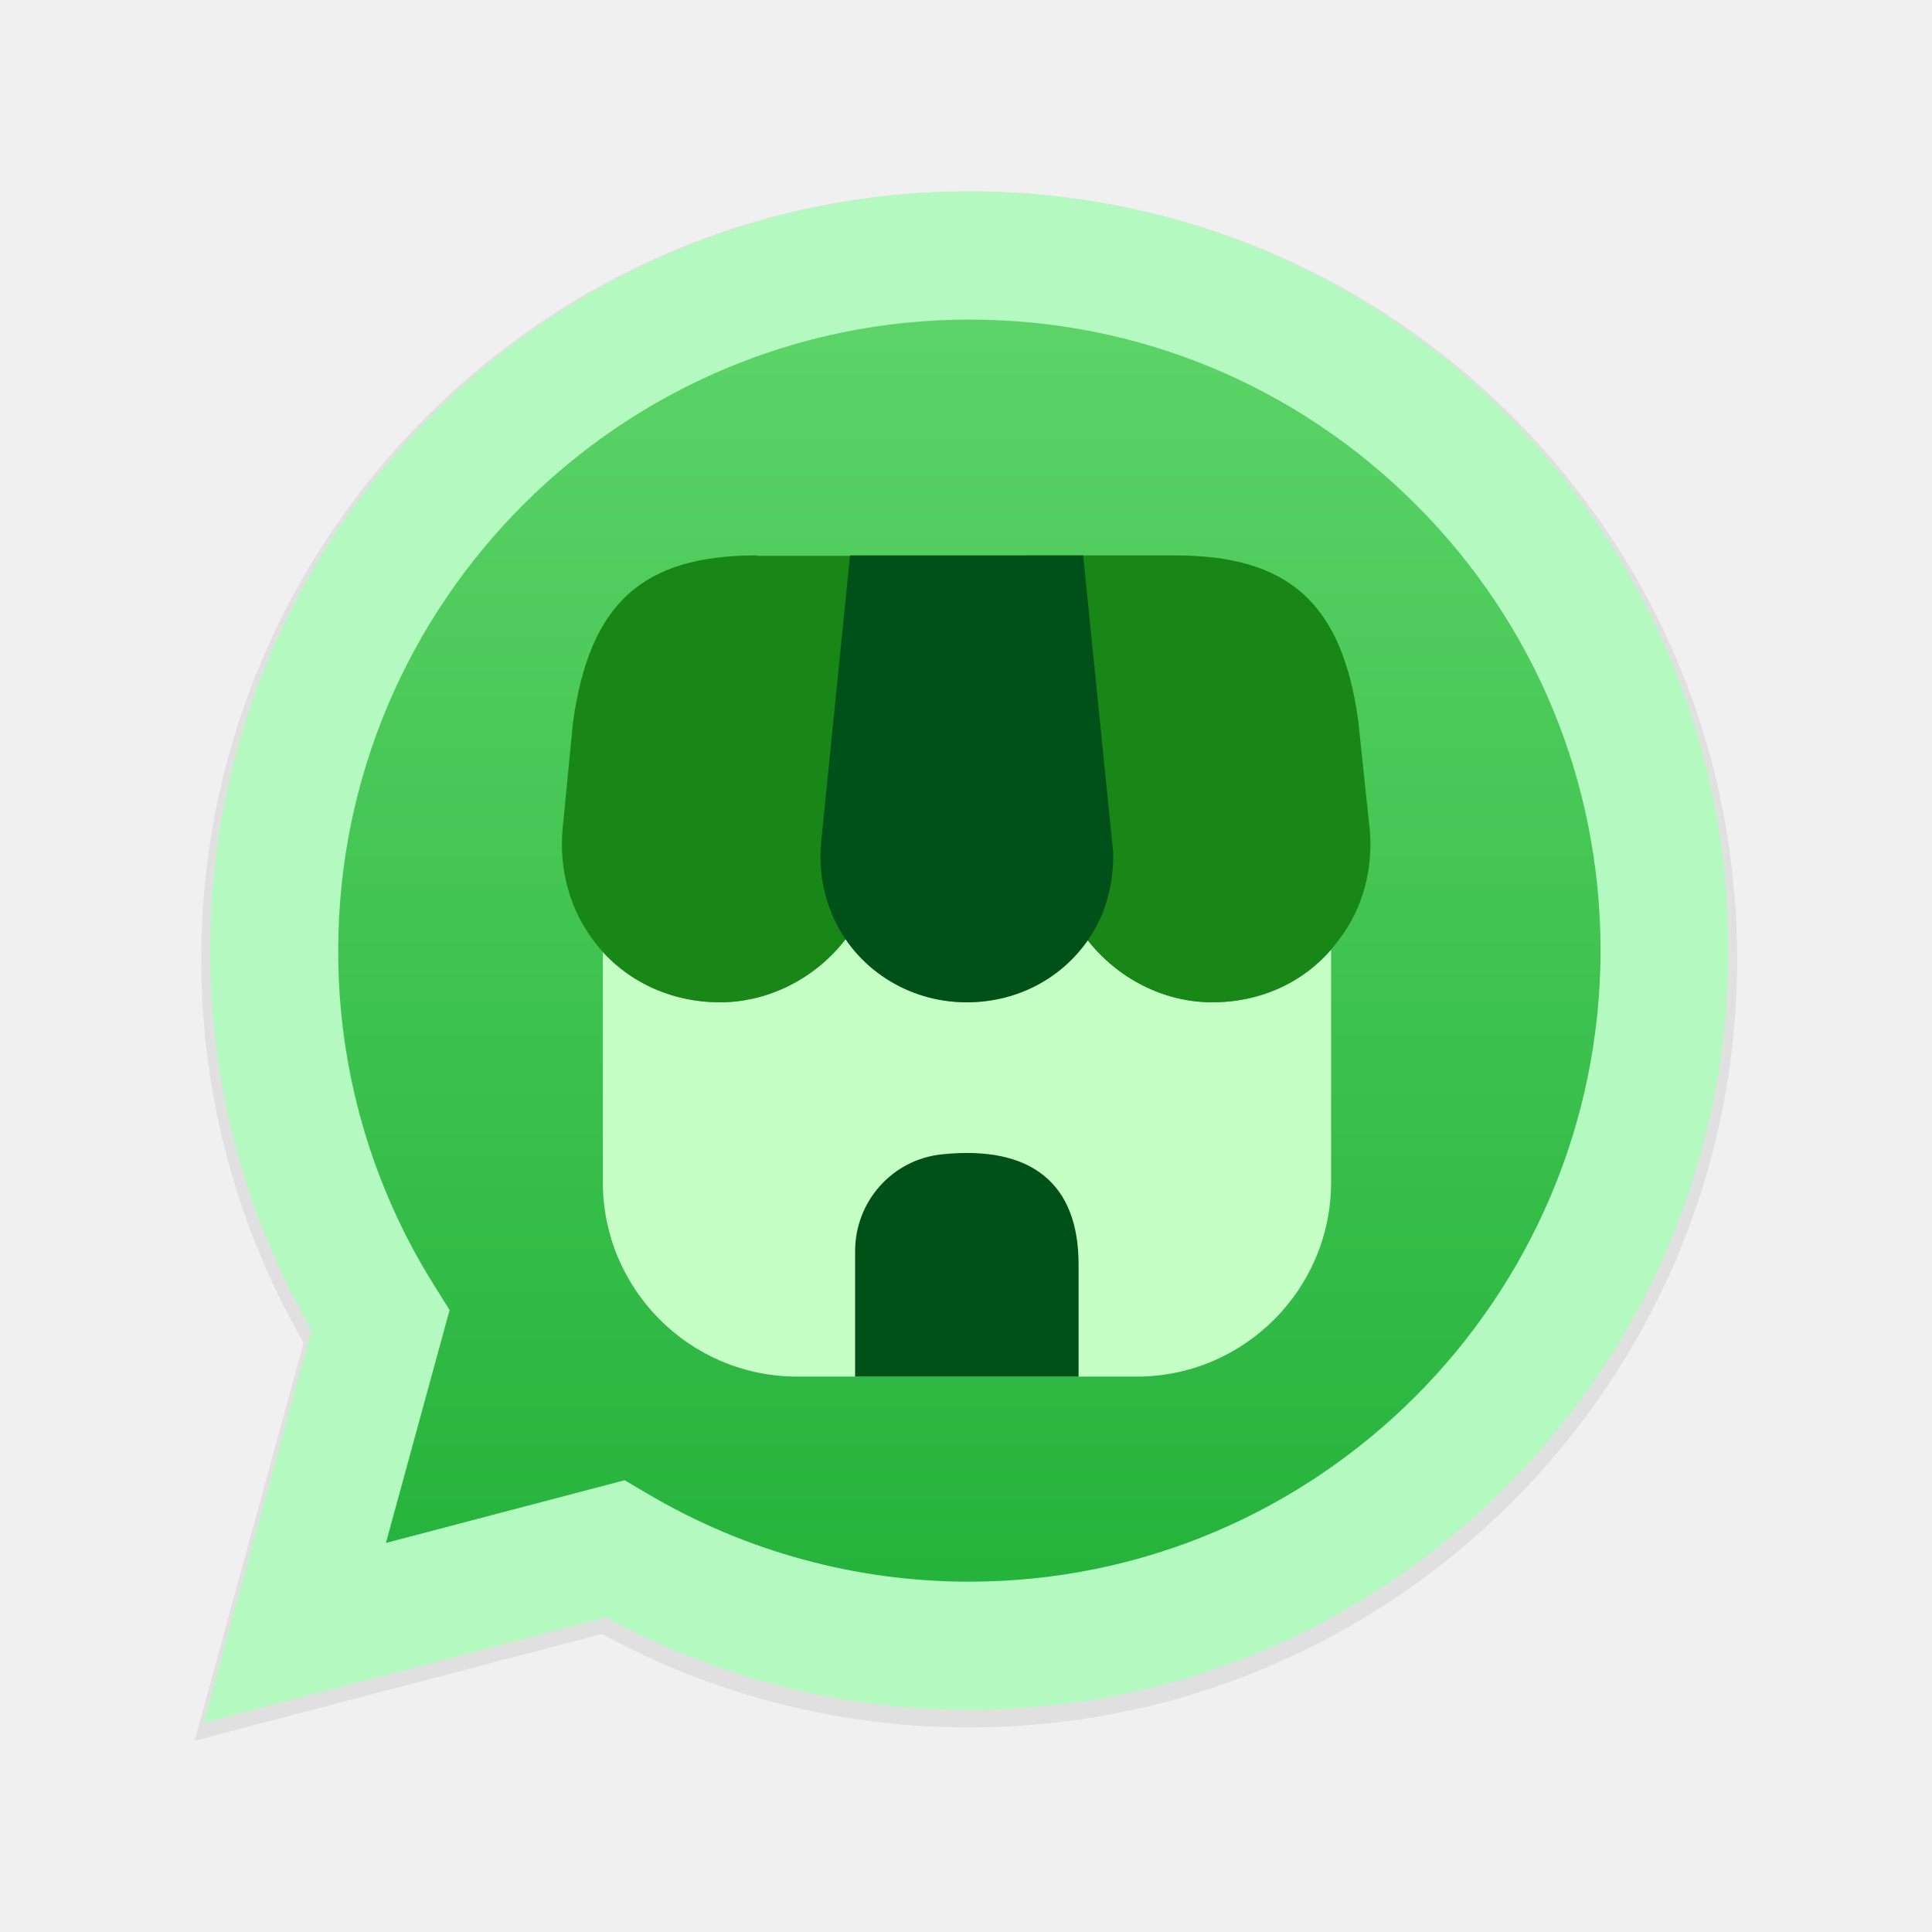
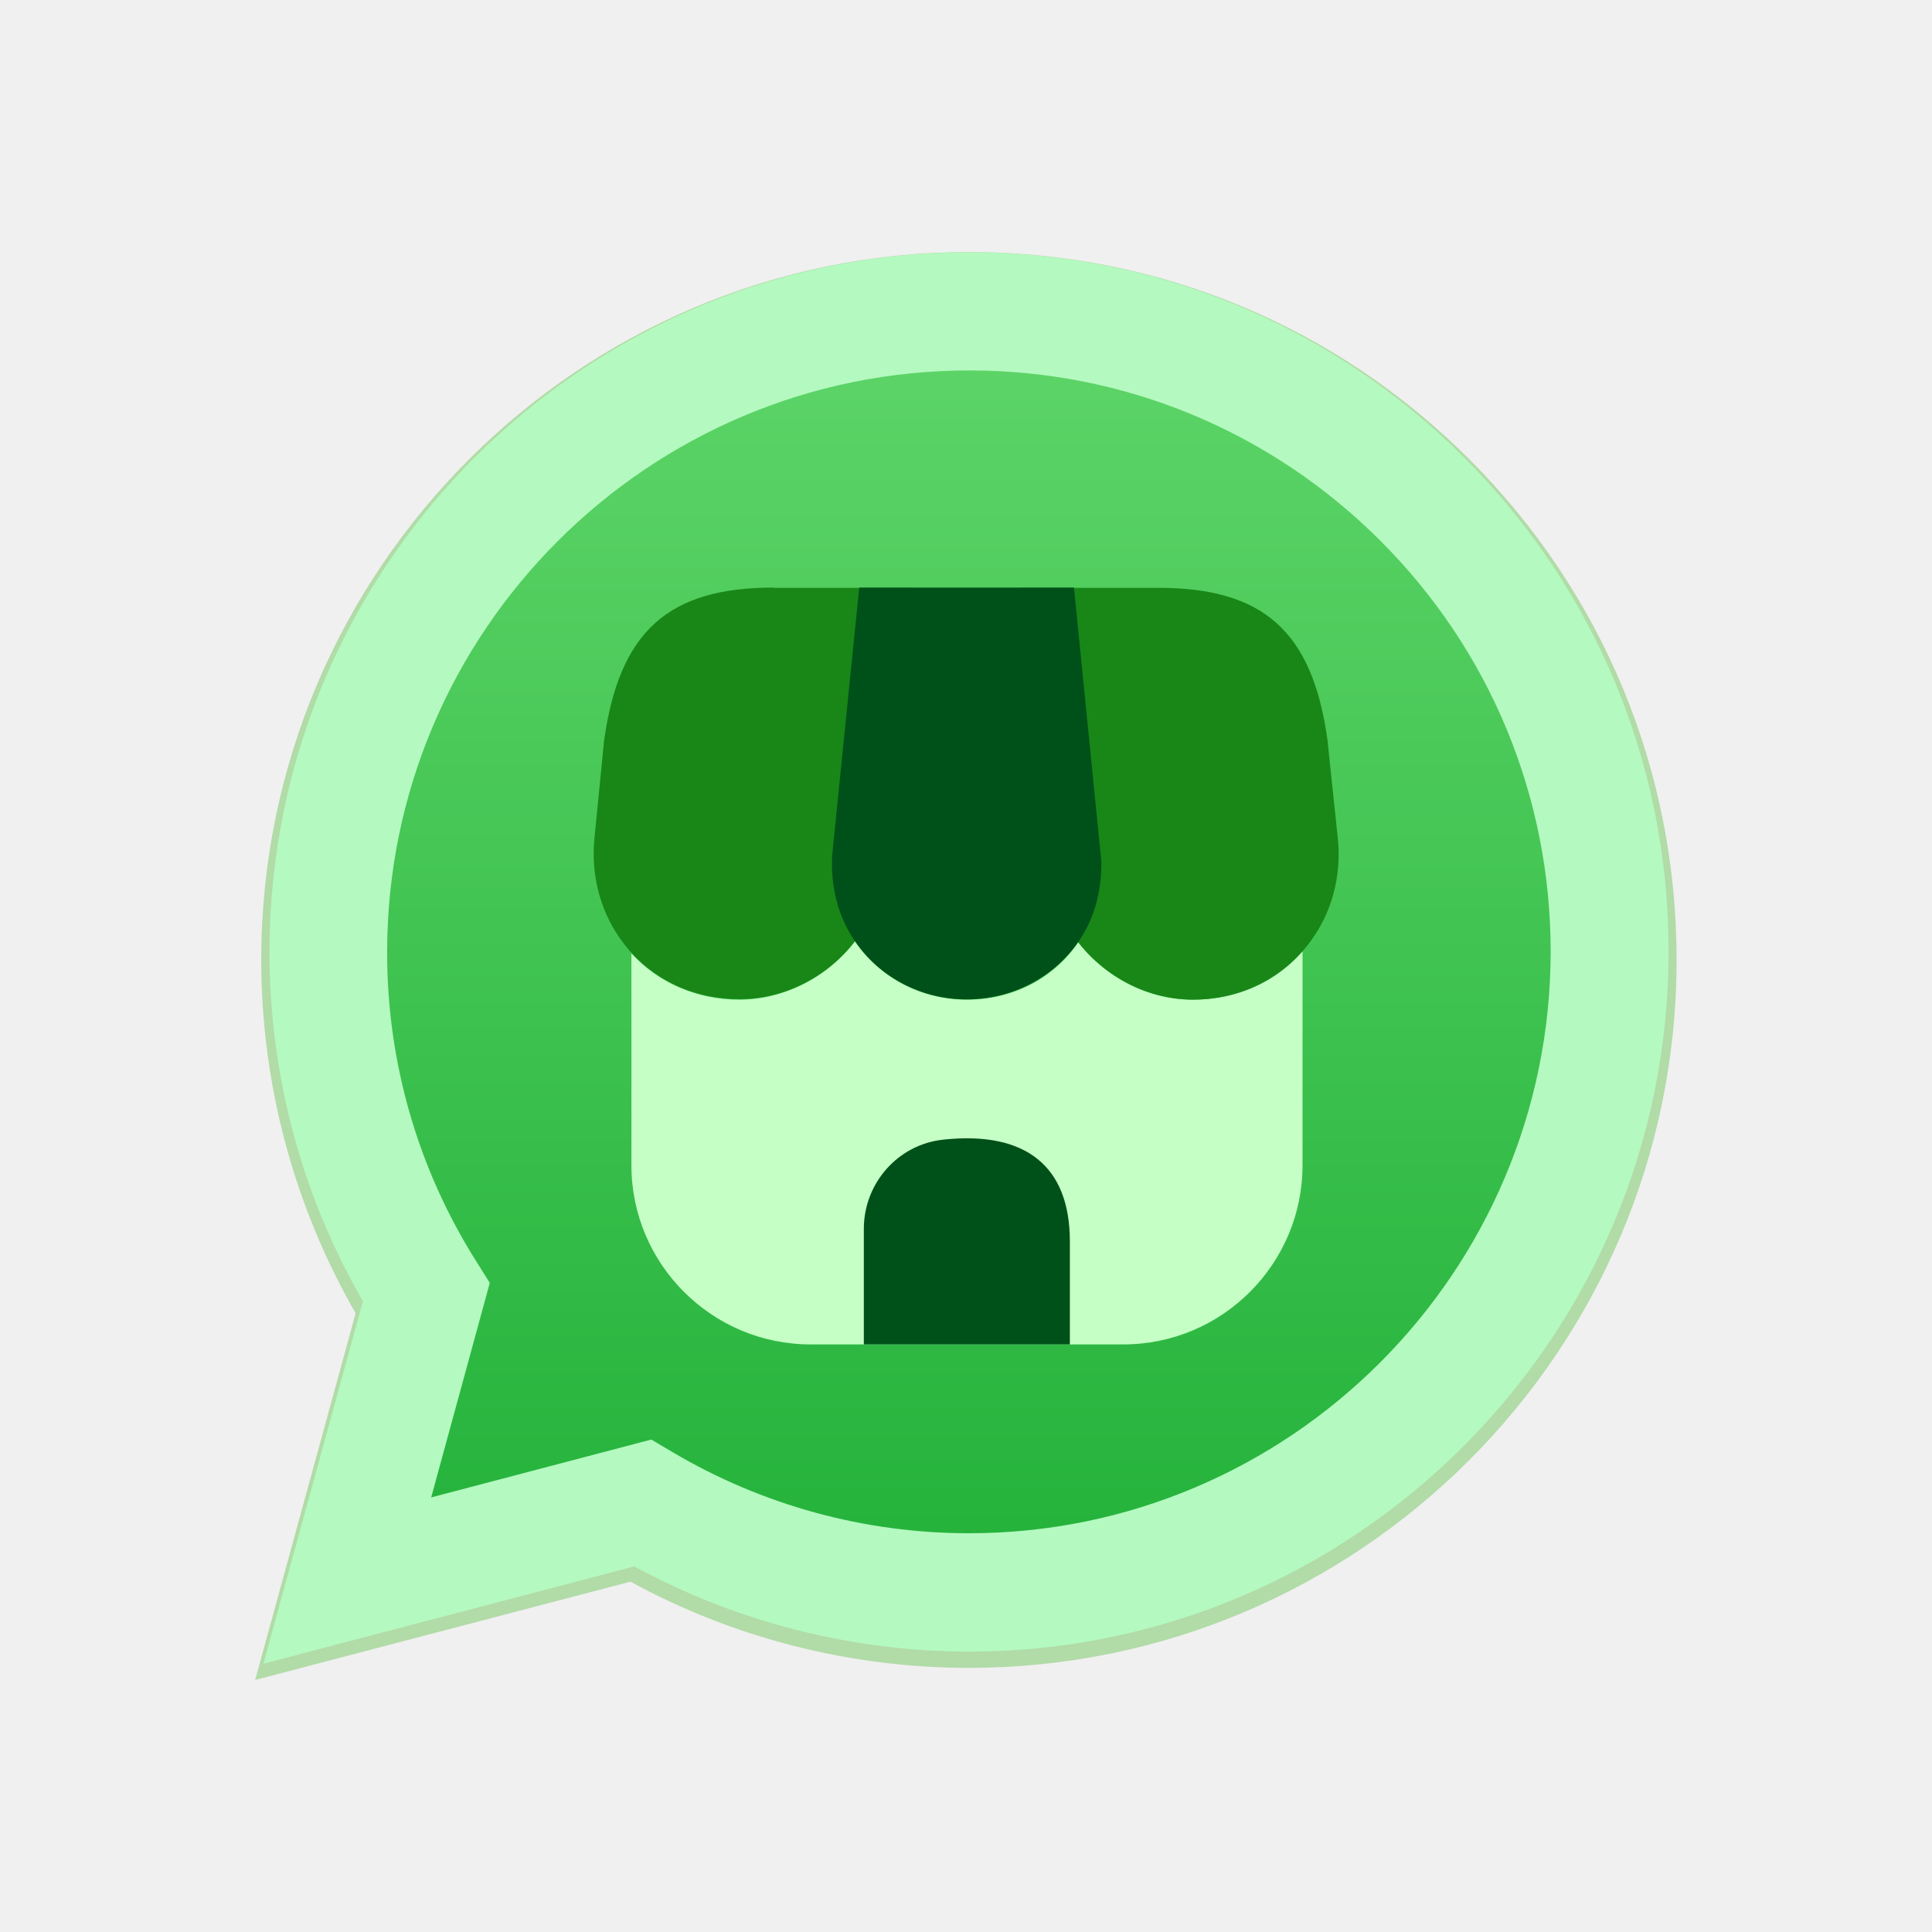
<svg xmlns="http://www.w3.org/2000/svg" version="1.1" id="Layer_1" x="0px" y="0px" viewBox="0 0 798 798" style="enable-background:new 0 0 798 798;" xml:space="preserve">
  <style type="text/css">
- 	.st0{fill:#FFFFFF;fill-opacity:0;}
- 	.st1{fill:#E0E0E0;}
- 	.st2{fill:url(#SVGID_1_);}
- 	.st3{fill:#B4F9C0;}
- 	.st4{fill:#C5FFC5;}
- 	.st5{fill:#188718;}
- 	.st6{fill:#005119;}
+ 	.st0{display:none;fill:url(#SVGID_1_);}
+ 	.st1{opacity:0;fill:#FFFFFF;fill-opacity:0;}
+ 	.st2{fill:#B1DBA7;}
+ 	.st3{fill:url(#SVGID_00000054256446298665985040000003451631049236113810_);}
+ 	.st4{fill:#B4F9C0;}
+ 	.st5{fill:#C5FFC5;}
+ 	.st6{fill:#188718;}
+ 	.st7{fill:#005119;}
</style>
-   <rect class="st0" width="798" height="798" />
+   <linearGradient id="SVGID_1_" gradientUnits="userSpaceOnUse" x1="399" y1="-1" x2="399" y2="799">
+     <stop offset="0" style="stop-color:#61FD7D" />
+     <stop offset="1" style="stop-color:#2BB826" />
+   </linearGradient>
+   <rect x="-1" y="-1" class="st0" width="800" height="800" />
+   <rect class="st1" width="798" height="798" />
  <g>
-     <path class="st1" d="M624.7,172c-59.9-59.9-139.5-93-224.4-93C225.5,79,83.2,221.3,83.1,396.1c0,55.9,14.6,110.5,42.3,158.5   L80.4,719l168.2-44.1c46.3,25.3,98.5,38.6,151.6,38.6h0.1c174.8,0,317.2-142.3,317.2-317.1C717.6,311.6,684.6,232,624.7,172   L624.7,172L624.7,172z M400.3,660h-0.1c-47.3,0-93.7-12.7-134.2-36.8l-9.6-5.7l-99.8,26.2l26.6-97.3l-6.3-10   c-26.4-42-40.3-90.5-40.3-140.3c0.1-145.3,118.3-263.6,263.8-263.6c70.4,0,136.6,27.5,186.4,77.3S664,325.9,664,396.3   C663.9,541.7,545.7,659.9,400.3,660L400.3,660z" />
-     <linearGradient id="SVGID_1_" gradientUnits="userSpaceOnUse" x1="461.438" y1="632.492" x2="461.438" y2="-302.738" gradientTransform="matrix(0.65 0 0 0.65 99.06 289.6501)">
+     <path class="st2" d="M607,189.8c-55.2-55.2-128.5-85.7-206.8-85.7c-161.1,0-292.2,131.1-292.3,292.2c0,51.5,13.5,101.8,39,146.1   l-41.5,151.5l155-40.6c42.7,23.3,90.8,35.6,139.7,35.6h0.1c161.1,0,292.3-131.1,292.3-292.2C692.6,318.5,662.2,245.1,607,189.8   L607,189.8L607,189.8z M400.2,639.5L400.2,639.5c-43.7,0-86.4-11.7-123.8-33.9l-8.8-5.3l-92,24.1l24.5-89.7l-5.8-9.2   c-24.3-38.7-37.1-83.4-37.1-129.3c0.1-133.9,109-242.9,243.1-242.9c64.9,0,125.9,25.3,171.8,71.2s71.1,107,71.1,171.9   C643.1,530.5,534.2,639.4,400.2,639.5L400.2,639.5z" />
+     <linearGradient id="SVGID_00000017488218458340695780000000413809395401896606_" gradientUnits="userSpaceOnUse" x1="384.44" y1="278.91" x2="384.44" y2="1140.724" gradientTransform="matrix(0.65 0 0 -0.65 149.11 858.4001)">
      <stop offset="0" style="stop-color:#20B038" />
      <stop offset="1" style="stop-color:#60D66A" />
    </linearGradient>
-     <path class="st2" d="M95,700.8l43-156.8c-26.5-45.9-40.4-98-40.4-151.3C97.6,225.8,233.4,90,400.3,90c81,0,157,31.6,214.2,88.8   C671.6,236,703,312,703,392.9c-0.1,166.9-135.9,302.6-302.7,302.6c0,0,0,0,0,0h-0.1c-50.7,0-100.4-12.7-144.7-36.8L95,700.8   L95,700.8L95,700.8z" />
-     <path class="st3" d="M622.2,171c-59.2-59.3-138-91.9-221.8-91.9c-172.9,0-313.5,140.6-313.6,313.5c0,55.3,14.4,109.2,41.9,156.7   L84.1,711.7l166.2-43.6c45.8,25,97.4,38.1,149.9,38.2h0.1c172.8,0,313.5-140.6,313.6-313.5C714,309,681.4,230.3,622.2,171   L622.2,171L622.2,171z M400.3,653.3h-0.1c-46.8,0-92.6-12.6-132.7-36.3l-9.5-5.6l-98.6,25.9l26.3-96.2l-6.2-9.9   c-26.1-41.5-39.9-89.4-39.8-138.7c0.1-143.7,117-260.5,260.8-260.5c69.6,0,135.1,27.2,184.3,76.4c49.2,49.2,76.3,114.7,76.3,184.3   C660.9,536.4,544,653.3,400.3,653.3L400.3,653.3z" />
+     <path style="fill:url(#SVGID_00000017488218458340695780000000413809395401896606_);" d="M118.9,677.1l39.6-144.5   c-24.4-42.3-37.2-90.3-37.2-139.4c0-153.8,125.1-278.9,278.9-278.9c74.6,0,144.7,29.1,197.4,81.8c52.6,52.7,81.6,122.7,81.6,197.3   C679,547.2,553.9,672.2,400.2,672.2l0,0h-0.1c-46.7,0-92.5-11.7-133.3-33.9L118.9,677.1L118.9,677.1L118.9,677.1z" />
+     <path class="st4" d="M604.7,188.9c-54.6-54.6-127.2-84.7-204.4-84.7c-159.3,0-288.9,129.6-289,288.9c0,51,13.3,100.6,38.6,144.4   l-41.1,149.7L262,647c42.2,23,89.8,35.1,138.1,35.2h0.1c159.2,0,288.9-129.6,289-288.9C689.3,316.1,659.2,243.5,604.7,188.9   L604.7,188.9L604.7,188.9z M400.2,633.3L400.2,633.3c-43.2,0-85.4-11.6-122.4-33.5l-8.8-5.2l-90.9,23.9l24.2-88.6l-5.7-9.1   c-24.1-38.2-36.8-82.4-36.7-127.8C160.1,260.6,267.9,153,400.4,153c64.1,0,124.5,25.1,169.8,70.4c45.3,45.3,70.3,105.7,70.3,169.8   C640.3,525.6,532.6,633.3,400.2,633.3L400.2,633.3z" />
    <g>
-       <path class="st4" d="M549.8,392.2v96.1c0,44.3-36,80.3-80.3,80.3H329.3c-44.3,0-80.3-36-80.3-80.3v-95    c12.2,13.2,29.5,20.7,48.3,20.7c20.2,0,39.6-10.1,51.9-26.3c10.9,16.2,29.5,26.3,50.2,26.3s38.8-9.6,49.9-25.7    c12.4,15.9,31.5,25.7,51.4,25.7C520.6,414,537.8,406.1,549.8,392.2L549.8,392.2z" />
-       <path class="st5" d="M565.7,342.1l-4.7-44.5c-6.7-48.5-28.7-68.2-75.8-68.2h-61.6l11.9,120.4c0.2,1.6,0.3,3.4,0.3,6.4    c1,8.4,3.5,16,7.4,23c11.6,21.2,34,34.8,57.5,34.8c21.4,0,40.6-9.5,52.6-26.2C563,375,567.3,358.8,565.7,342.1L565.7,342.1z" />
-       <path class="st5" d="M312.6,229.4c-47.2,0-69,19.7-75.9,68.7l-4.3,44.1c-1.6,17.2,3.1,33.9,13.2,46.9c12.2,15.9,31,24.9,51.9,24.9    c23.4,0,45.9-13.6,57.3-34.5c4.2-7.2,6.9-15.6,7.7-24.2l12.5-125.7h-62.3V229.4L312.6,229.4z" />
-       <path class="st6" d="M447.4,229.4h-96.3l-11.9,118.1c-1,10.9,0.6,21.2,4.6,30.5c9.3,21.8,31.1,36,55.5,36s46.1-13.8,55.7-35.8    c2.9-6.9,4.6-14.9,4.8-23.1v-3L447.4,229.4L447.4,229.4z" />
-       <path class="st6" d="M389,476.8c-20.4,2.1-35.8,19.4-35.8,40v51.8h92.3v-46.2C445.6,488.8,425.9,472.9,389,476.8z" />
+       <path class="st5" d="M538,392.7v88.6c0,40.8-33.2,74-74,74H334.8c-40.8,0-74-33.2-74-74v-87.5c11.2,12.2,27.2,19.1,44.5,19.1    c18.6,0,36.5-9.3,47.8-24.2c10,14.9,27.2,24.2,46.3,24.2c19.1,0,35.8-8.8,46-23.7c11.4,14.7,29,23.7,47.4,23.7    C511.1,412.8,526.9,405.5,538,392.7L538,392.7z" />
+       <path class="st6" d="M552.6,346.6l-4.3-41c-6.2-44.7-26.4-62.8-69.8-62.8h-56.8l11,110.9c0.2,1.5,0.3,3.1,0.3,5.9    c0.9,7.7,3.2,14.7,6.8,21.2c10.7,19.5,31.3,32.1,53,32.1c19.7,0,37.4-8.8,48.5-24.1C550.1,376.9,554.1,362,552.6,346.6    L552.6,346.6z" />
+       <path class="st6" d="M319.4,242.7c-43.5,0-63.6,18.2-69.9,63.3l-4,40.6c-1.5,15.8,2.9,31.2,12.2,43.2    c11.2,14.7,28.6,22.9,47.8,22.9c21.6,0,42.3-12.5,52.8-31.8c3.9-6.6,6.4-14.4,7.1-22.3l11.5-115.8h-57.4L319.4,242.7L319.4,242.7z    " />
+       <path class="st7" d="M443.6,242.7h-88.7l-11,108.8c-0.9,10,0.6,19.5,4.2,28.1c8.6,20.1,28.7,33.2,51.1,33.2s42.5-12.7,51.3-33    c2.7-6.4,4.2-13.7,4.4-21.3v-2.8L443.6,242.7L443.6,242.7z" />
+       <path class="st7" d="M389.8,470.7c-18.8,1.9-33,17.9-33,36.9v47.7h85.1v-42.6C441.9,481.8,423.8,467.1,389.8,470.7z" />
    </g>
  </g>
</svg>
